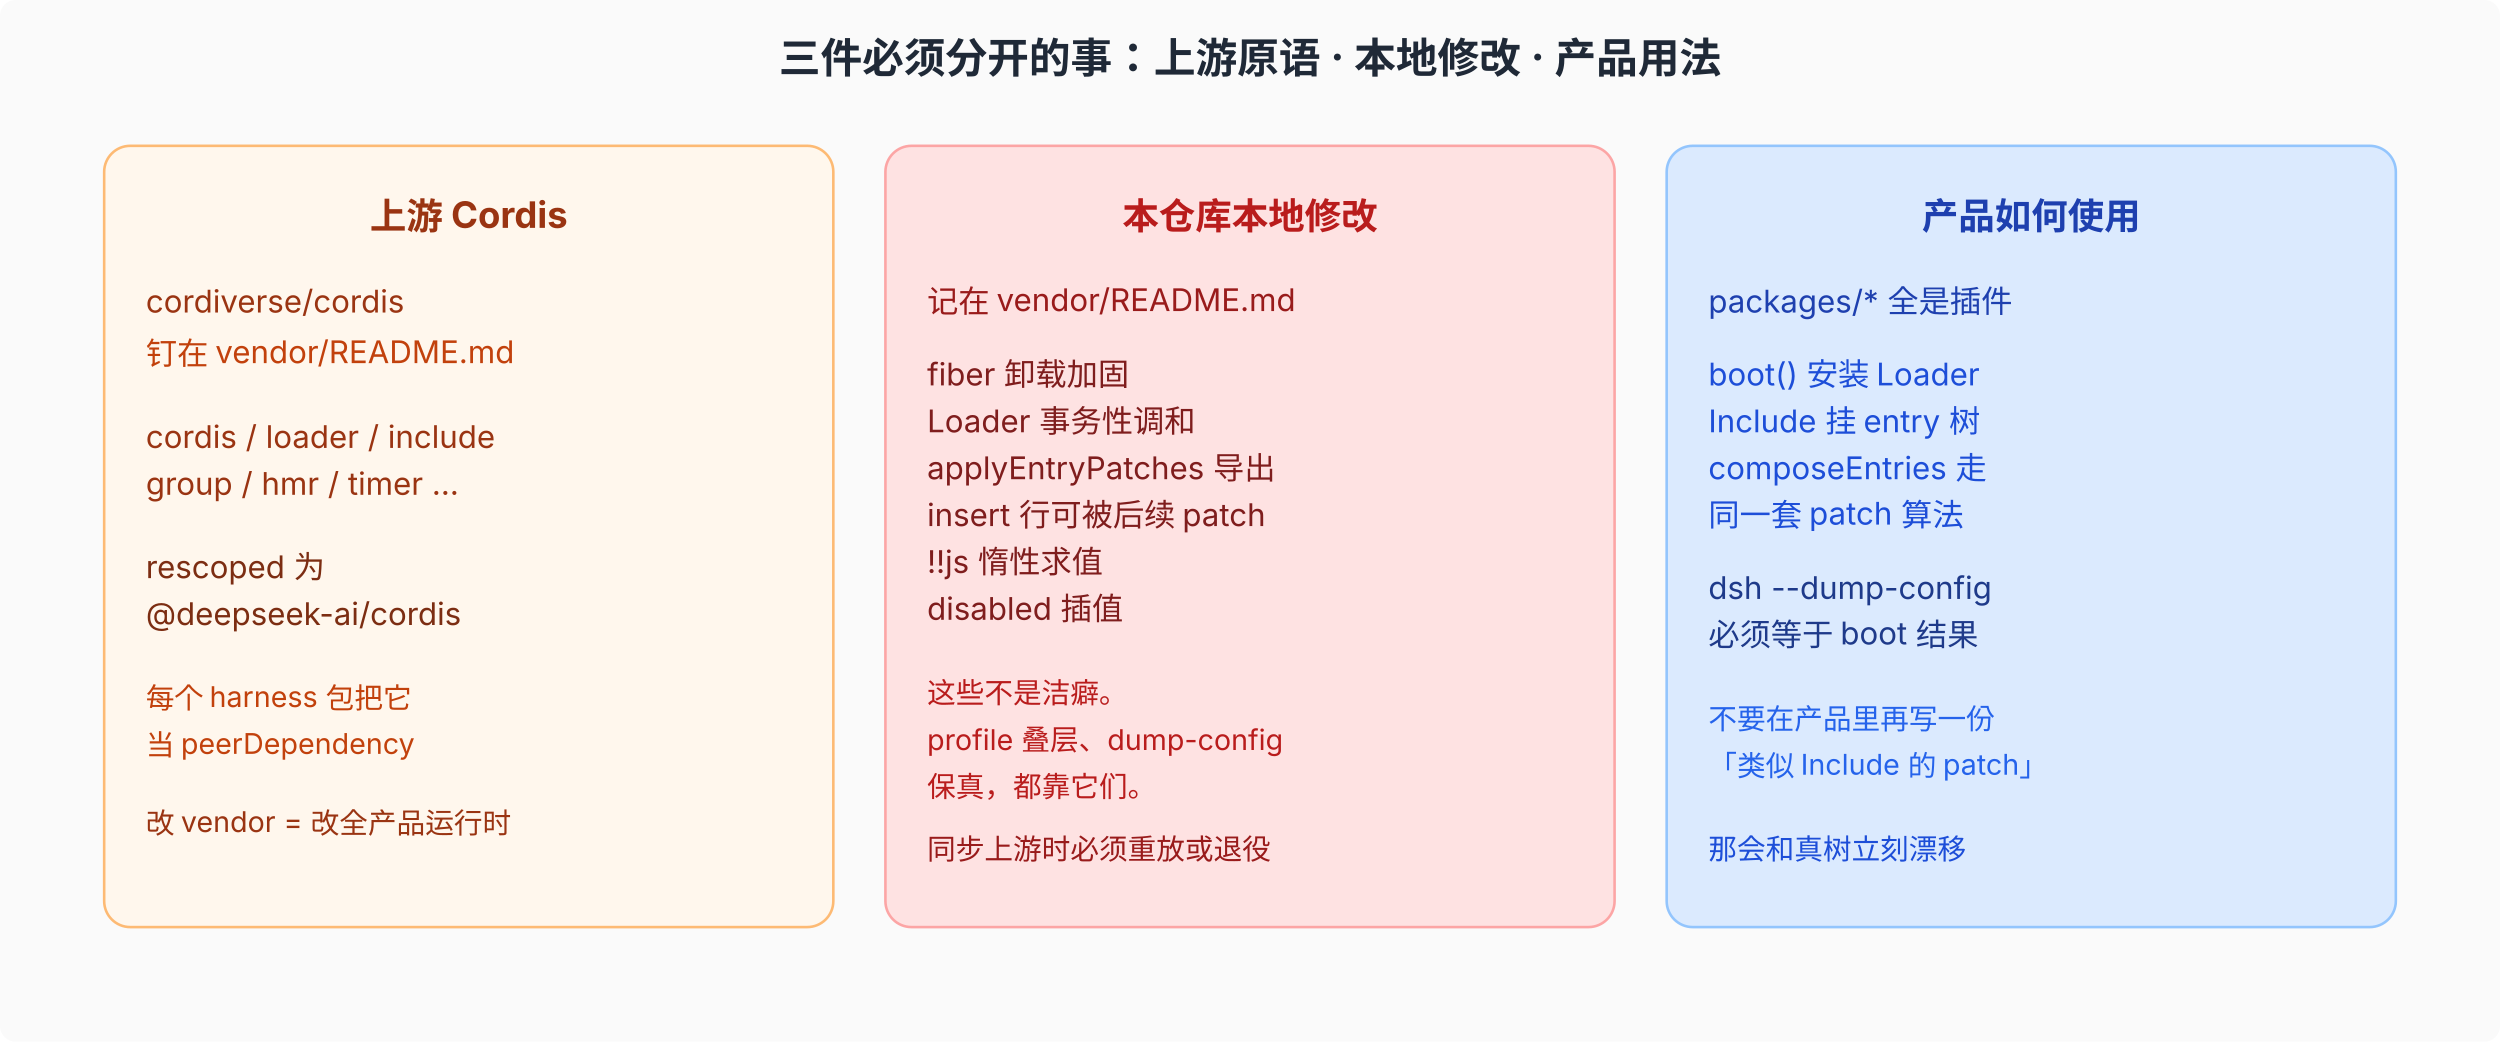
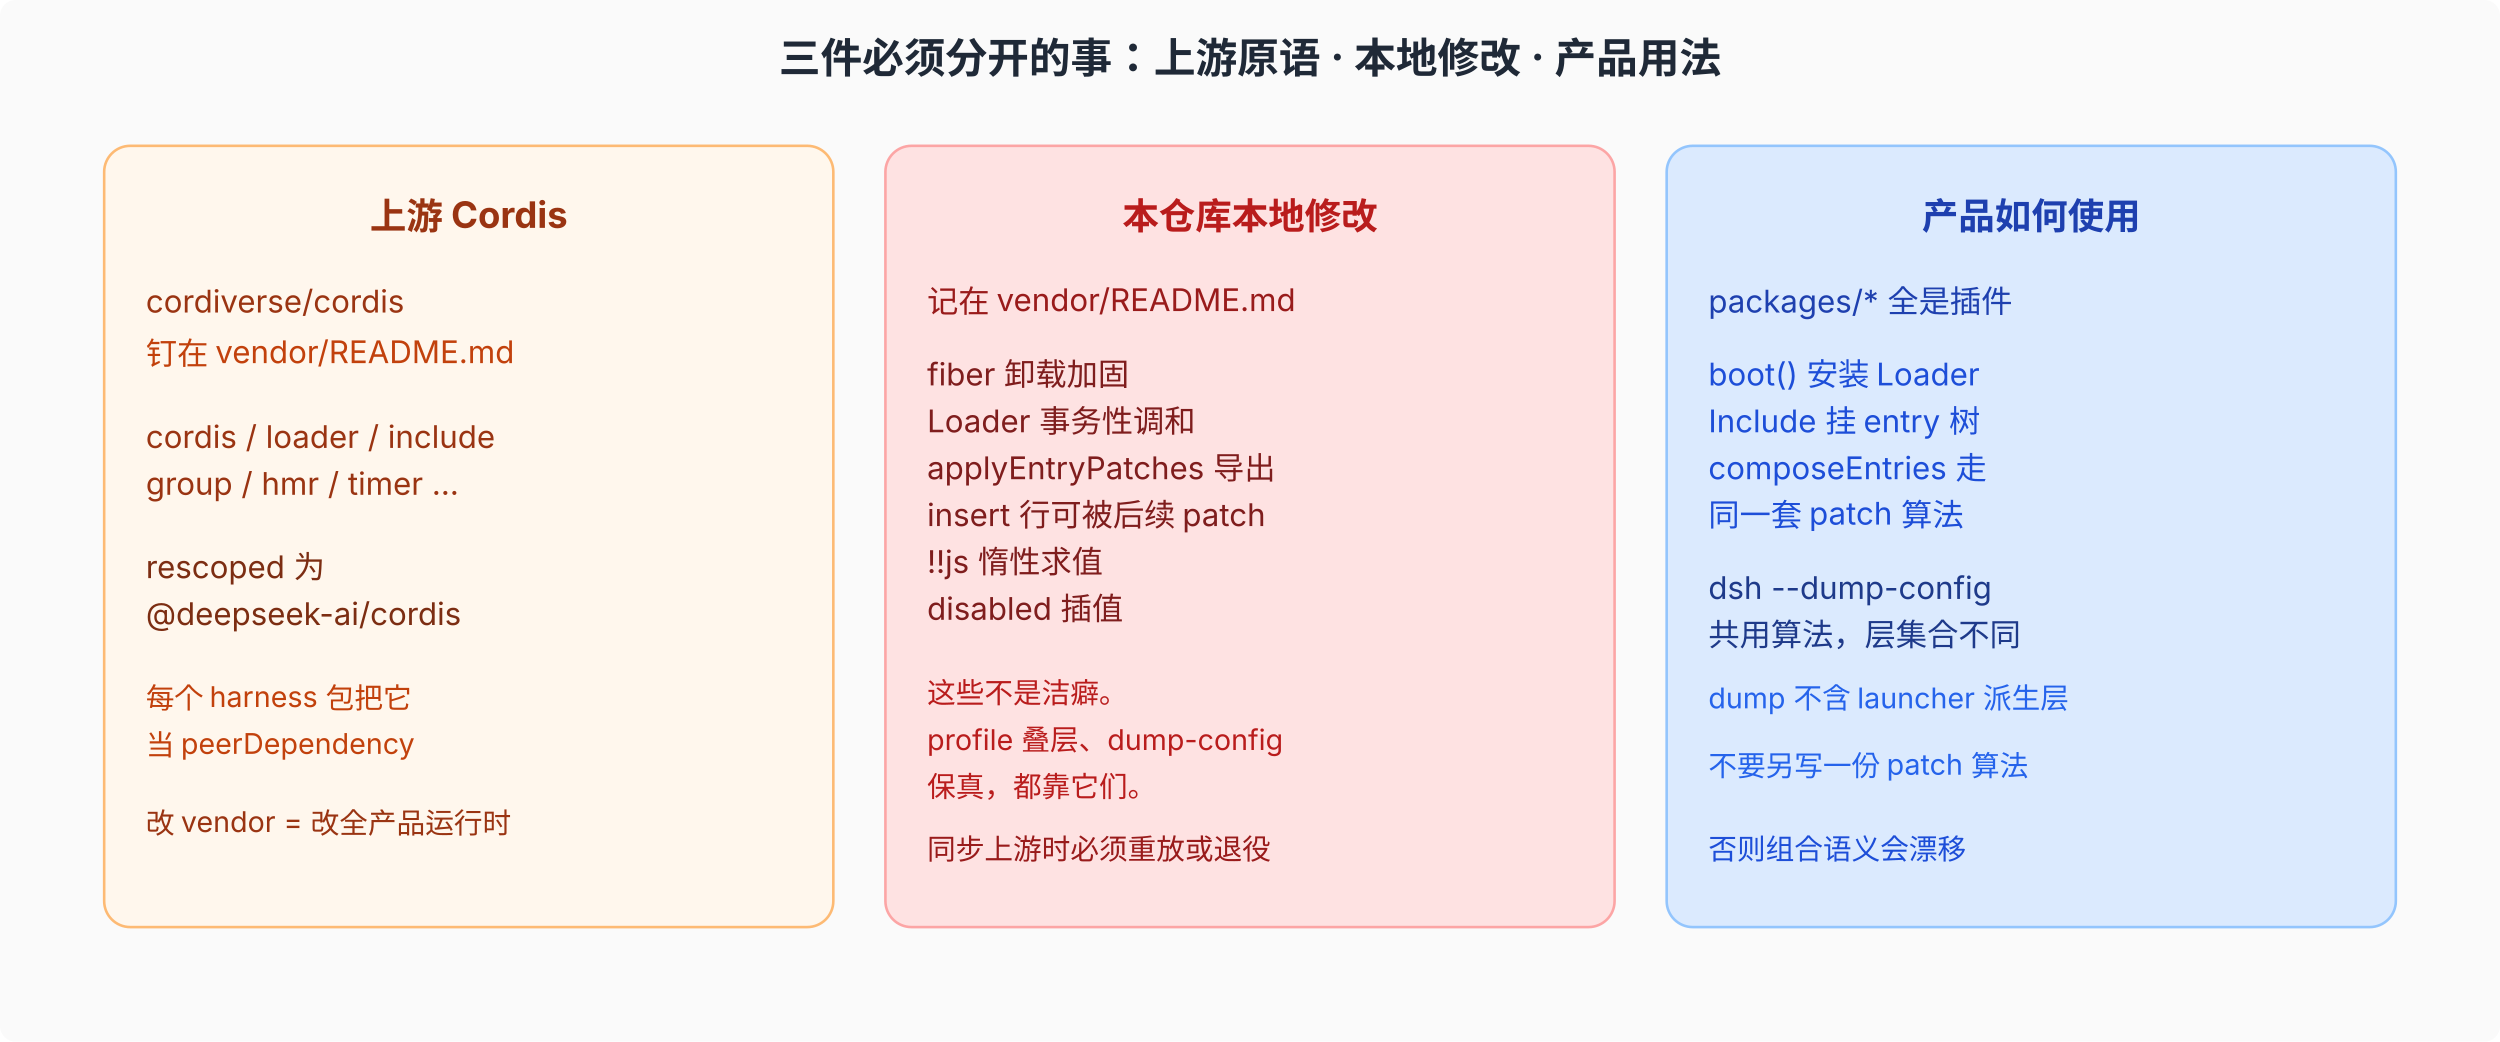
<svg xmlns="http://www.w3.org/2000/svg" viewBox="0 0 960 400" font-family="system-ui, -apple-system, 'PingFang SC', 'Noto Sans SC', sans-serif" font-size="12">
  <defs>
    <marker id="arr" markerWidth="8" markerHeight="6" refX="8" refY="3" orient="auto">
      <path d="M0,0 L8,3 L0,6 Z" fill="#4b5563" />
    </marker>
    <marker id="arrBlue" markerWidth="8" markerHeight="6" refX="8" refY="3" orient="auto">
      <path d="M0,0 L8,3 L0,6 Z" fill="#1d4ed8" />
    </marker>
    <marker id="arrRed" markerWidth="8" markerHeight="6" refX="8" refY="3" orient="auto">
      <path d="M0,0 L8,3 L0,6 Z" fill="#b91c1c" />
    </marker>
    <marker id="arrGreen" markerWidth="8" markerHeight="6" refX="8" refY="3" orient="auto">
      <path d="M0,0 L8,3 L0,6 Z" fill="#15803d" />
    </marker>
  </defs>
  <rect width="960" height="400" fill="#fafafa" rx="6" />
  <text x="480" y="28" text-anchor="middle" font-size="16" font-weight="700" fill="#1f2937">三件必须分开的事：上游原语 · 本地修改 · 产品用法</text>
  <rect x="40" y="56" width="280" height="300" rx="10" fill="#fff7ed" stroke="#fdba74" />
  <text x="180" y="88" text-anchor="middle" font-size="14" font-weight="700" fill="#9a3412">上游 Cordis</text>
  <text x="56" y="120" font-size="12" fill="#9a3412">cordiverse/cordis</text>
  <text x="56" y="140" font-size="12" fill="#c2410c">钉在 vendor/README.md</text>
  <text x="56" y="172" font-size="12" fill="#9a3412">cordis / loader / include</text>
  <text x="56" y="190" font-size="12" fill="#9a3412">group / hmr / timer …</text>
  <text x="56" y="222" font-size="12" fill="#7c2d12">rescoped 为</text>
  <text x="56" y="240" font-size="12" fill="#7c2d12">@deepseek-ai/cordis</text>
  <text x="56" y="272" font-size="11" fill="#c2410c">每个 harness 包把它</text>
  <text x="56" y="290" font-size="11" fill="#c2410c">当 peerDependency</text>
  <text x="56" y="320" font-size="11" fill="#9a3412">改 vendor = 改全产品运行时</text>
  <rect x="340" y="56" width="280" height="300" rx="10" fill="#fee2e2" stroke="#fca5a5" />
  <text x="480" y="88" text-anchor="middle" font-size="14" font-weight="700" fill="#b91c1c">本仓库本地修改</text>
  <text x="356" y="120" font-size="12" fill="#991b1b">记在 vendor/README.md</text>
  <text x="356" y="148" font-size="12" fill="#7f1d1d">fiber 卸载加固</text>
  <text x="356" y="166" font-size="12" fill="#7f1d1d">Loader 事务性调和</text>
  <text x="356" y="184" font-size="12" fill="#7f1d1d">applyEntryPatches 导出</text>
  <text x="356" y="202" font-size="12" fill="#7f1d1d">insert 行可被后续 patch</text>
  <text x="356" y="220" font-size="12" fill="#7f1d1d">!!js 惰性求值</text>
  <text x="356" y="238" font-size="12" fill="#7f1d1d">disabled 插值</text>
  <text x="356" y="270" font-size="11" fill="#b91c1c">这些不是洁癖。</text>
  <text x="356" y="288" font-size="11" fill="#b91c1c">profile 叠层、dump-config</text>
  <text x="356" y="306" font-size="11" fill="#b91c1c">保真，都靠它们。</text>
  <text x="356" y="330" font-size="11" fill="#991b1b">同步上游时必须重放或退役</text>
  <rect x="640" y="56" width="280" height="300" rx="10" fill="#dbeafe" stroke="#93c5fd" />
  <text x="780" y="88" text-anchor="middle" font-size="14" font-weight="700" fill="#1e40af">产品如何使用</text>
  <text x="656" y="120" font-size="12" fill="#1e40af">packages/* 全是插件</text>
  <text x="656" y="148" font-size="12" fill="#1d4ed8">boot() 安装 Loader</text>
  <text x="656" y="166" font-size="12" fill="#1d4ed8">Include 挂 entry 树</text>
  <text x="656" y="184" font-size="12" fill="#1d4ed8">composeEntries 走</text>
  <text x="656" y="202" font-size="12" fill="#1d4ed8">同一套 patch 算法</text>
  <text x="656" y="230" font-size="12" fill="#1e3a8a">dsh --dump-config</text>
-   <text x="656" y="248" font-size="12" fill="#1e3a8a">必须等于 boot 结果</text>
-   <text x="656" y="280" font-size="11" fill="#2563eb">不要在产品里再写一份</text>
-   <text x="656" y="298" font-size="11" fill="#2563eb">「类似 Include 的 patch」</text>
-   <text x="656" y="330" font-size="11" fill="#1d4ed8">那会和真树立刻漂移</text>
+   <text x="656" y="248" font-size="12" fill="#1e3a8a">共用算法，层集合不同</text>
+   <text x="656" y="272" font-size="11" fill="#2563eb">dump 不含 launcher 派生层</text>
+   <text x="656" y="298" font-size="11" fill="#2563eb">不要另写一份 patch 算法</text>
+   <text x="656" y="330" font-size="11" fill="#1d4ed8">否则组合语义会漂移</text>
</svg>
